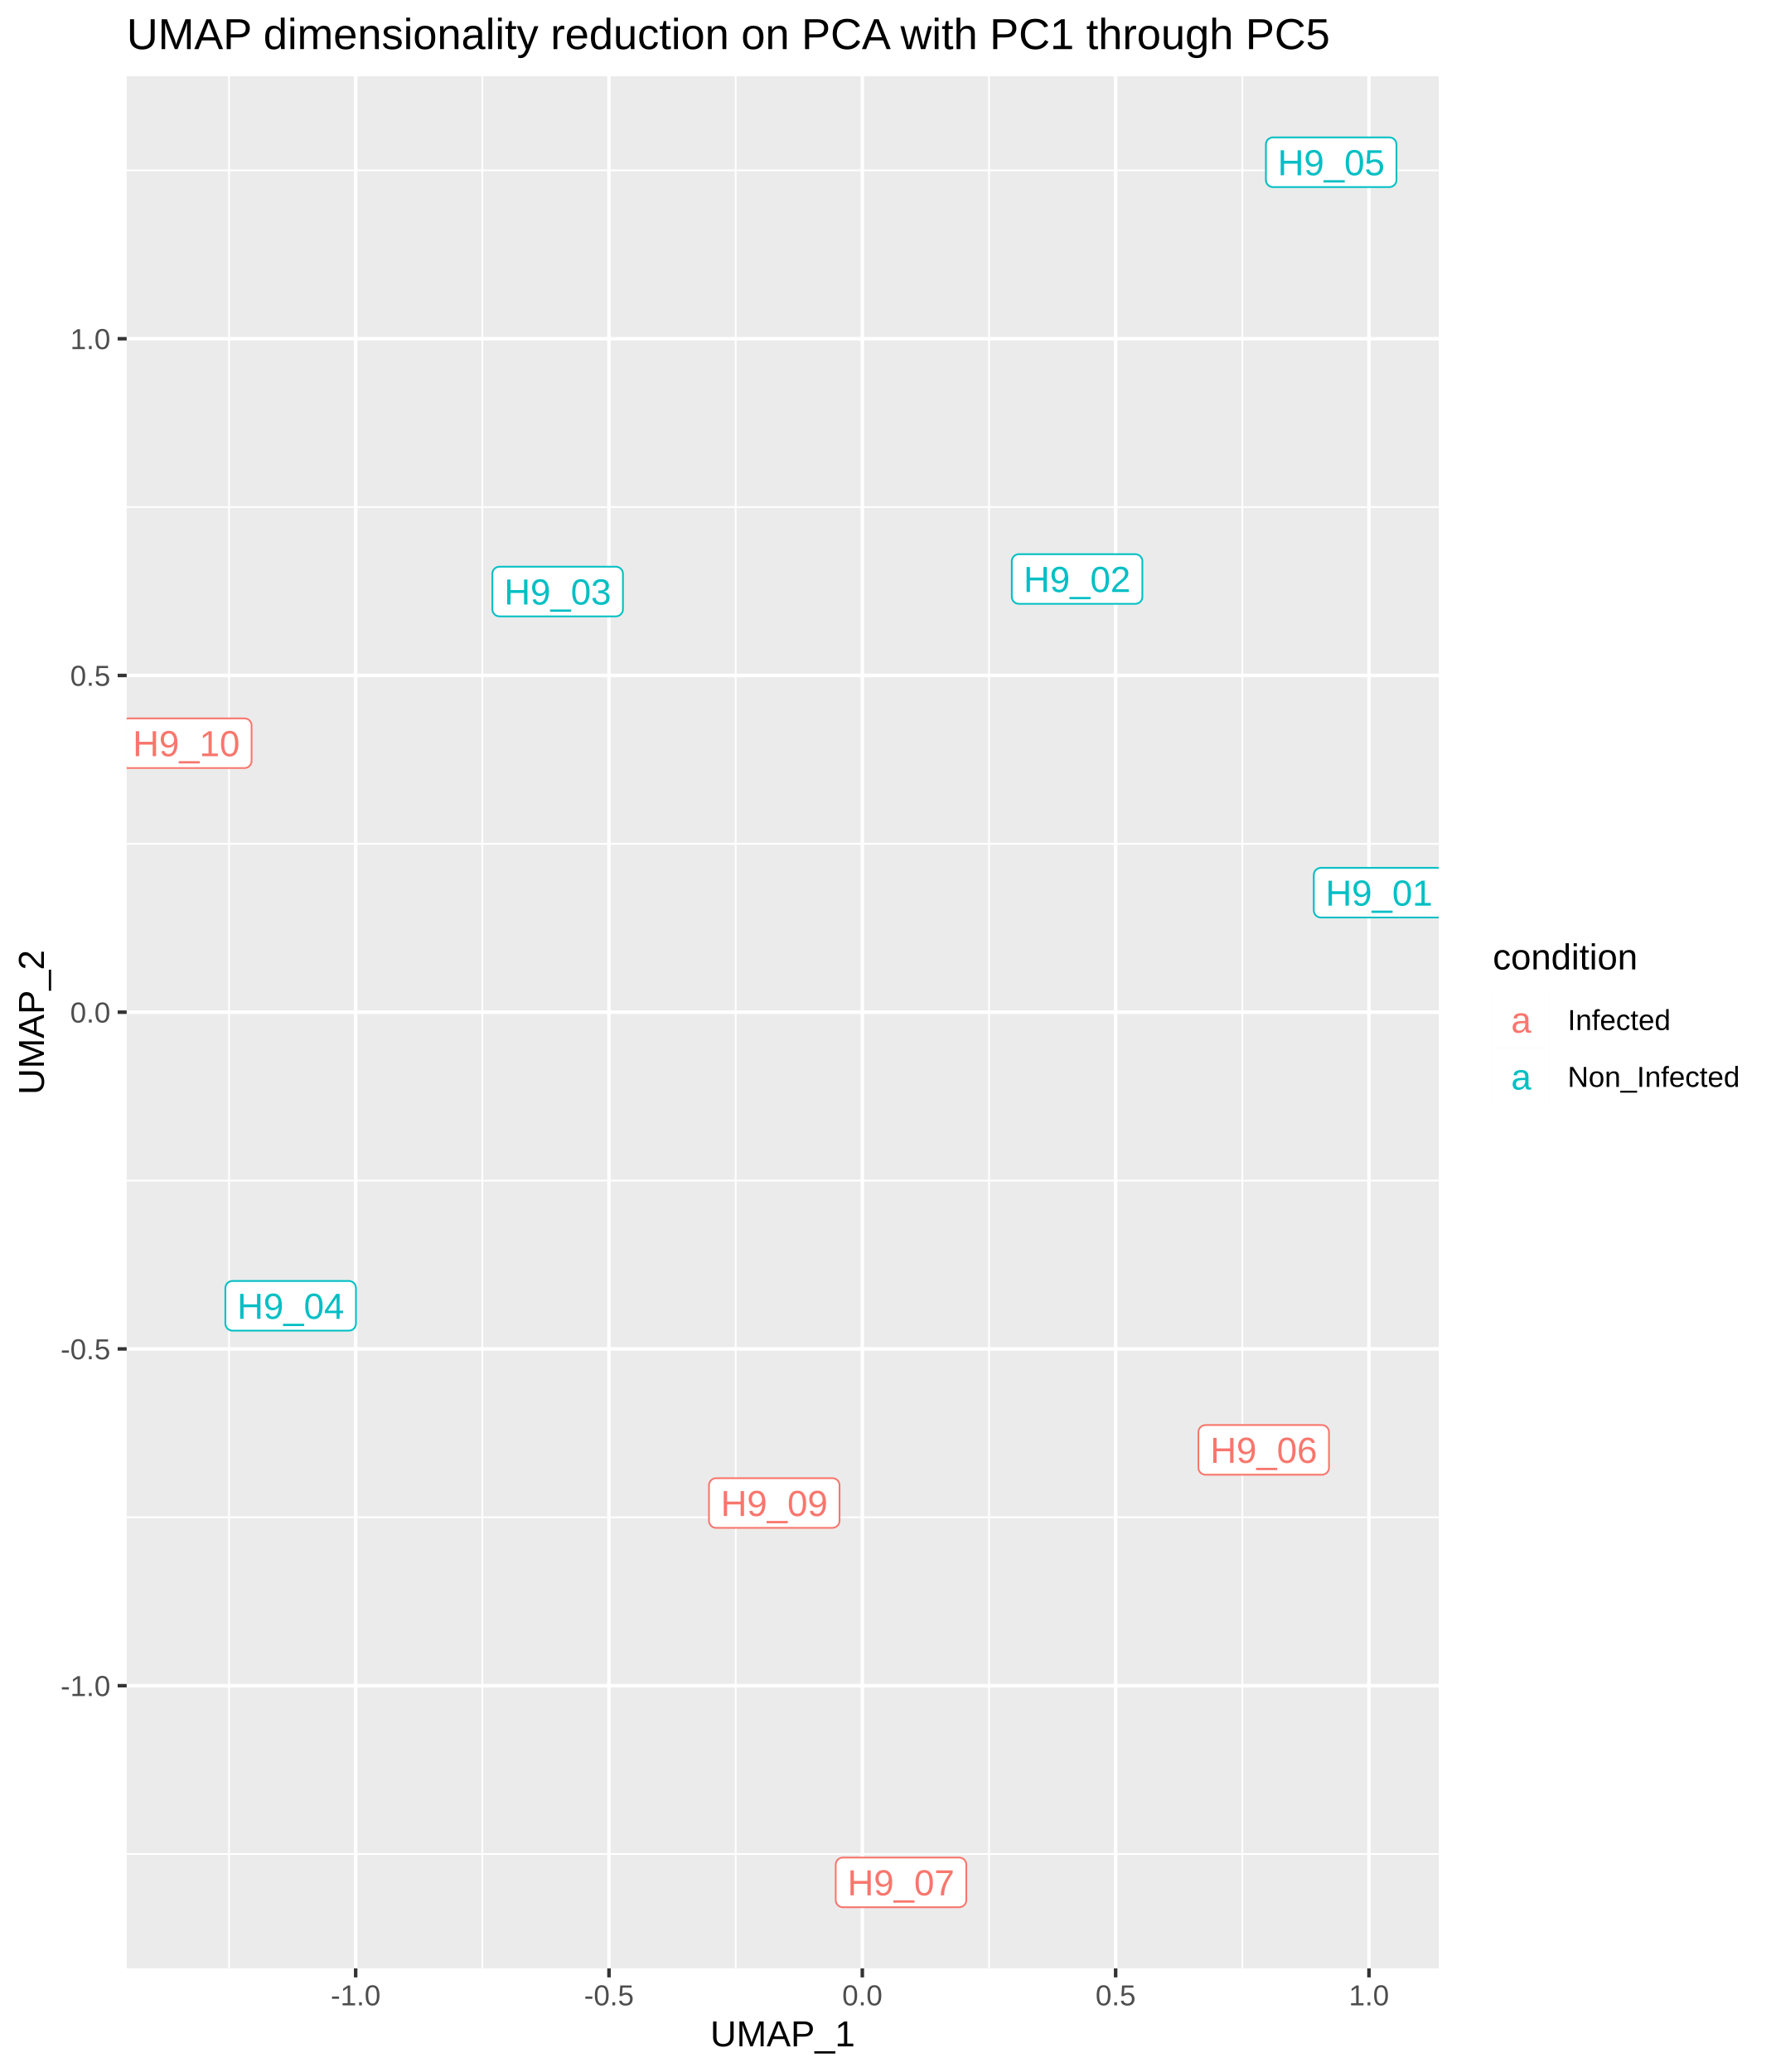
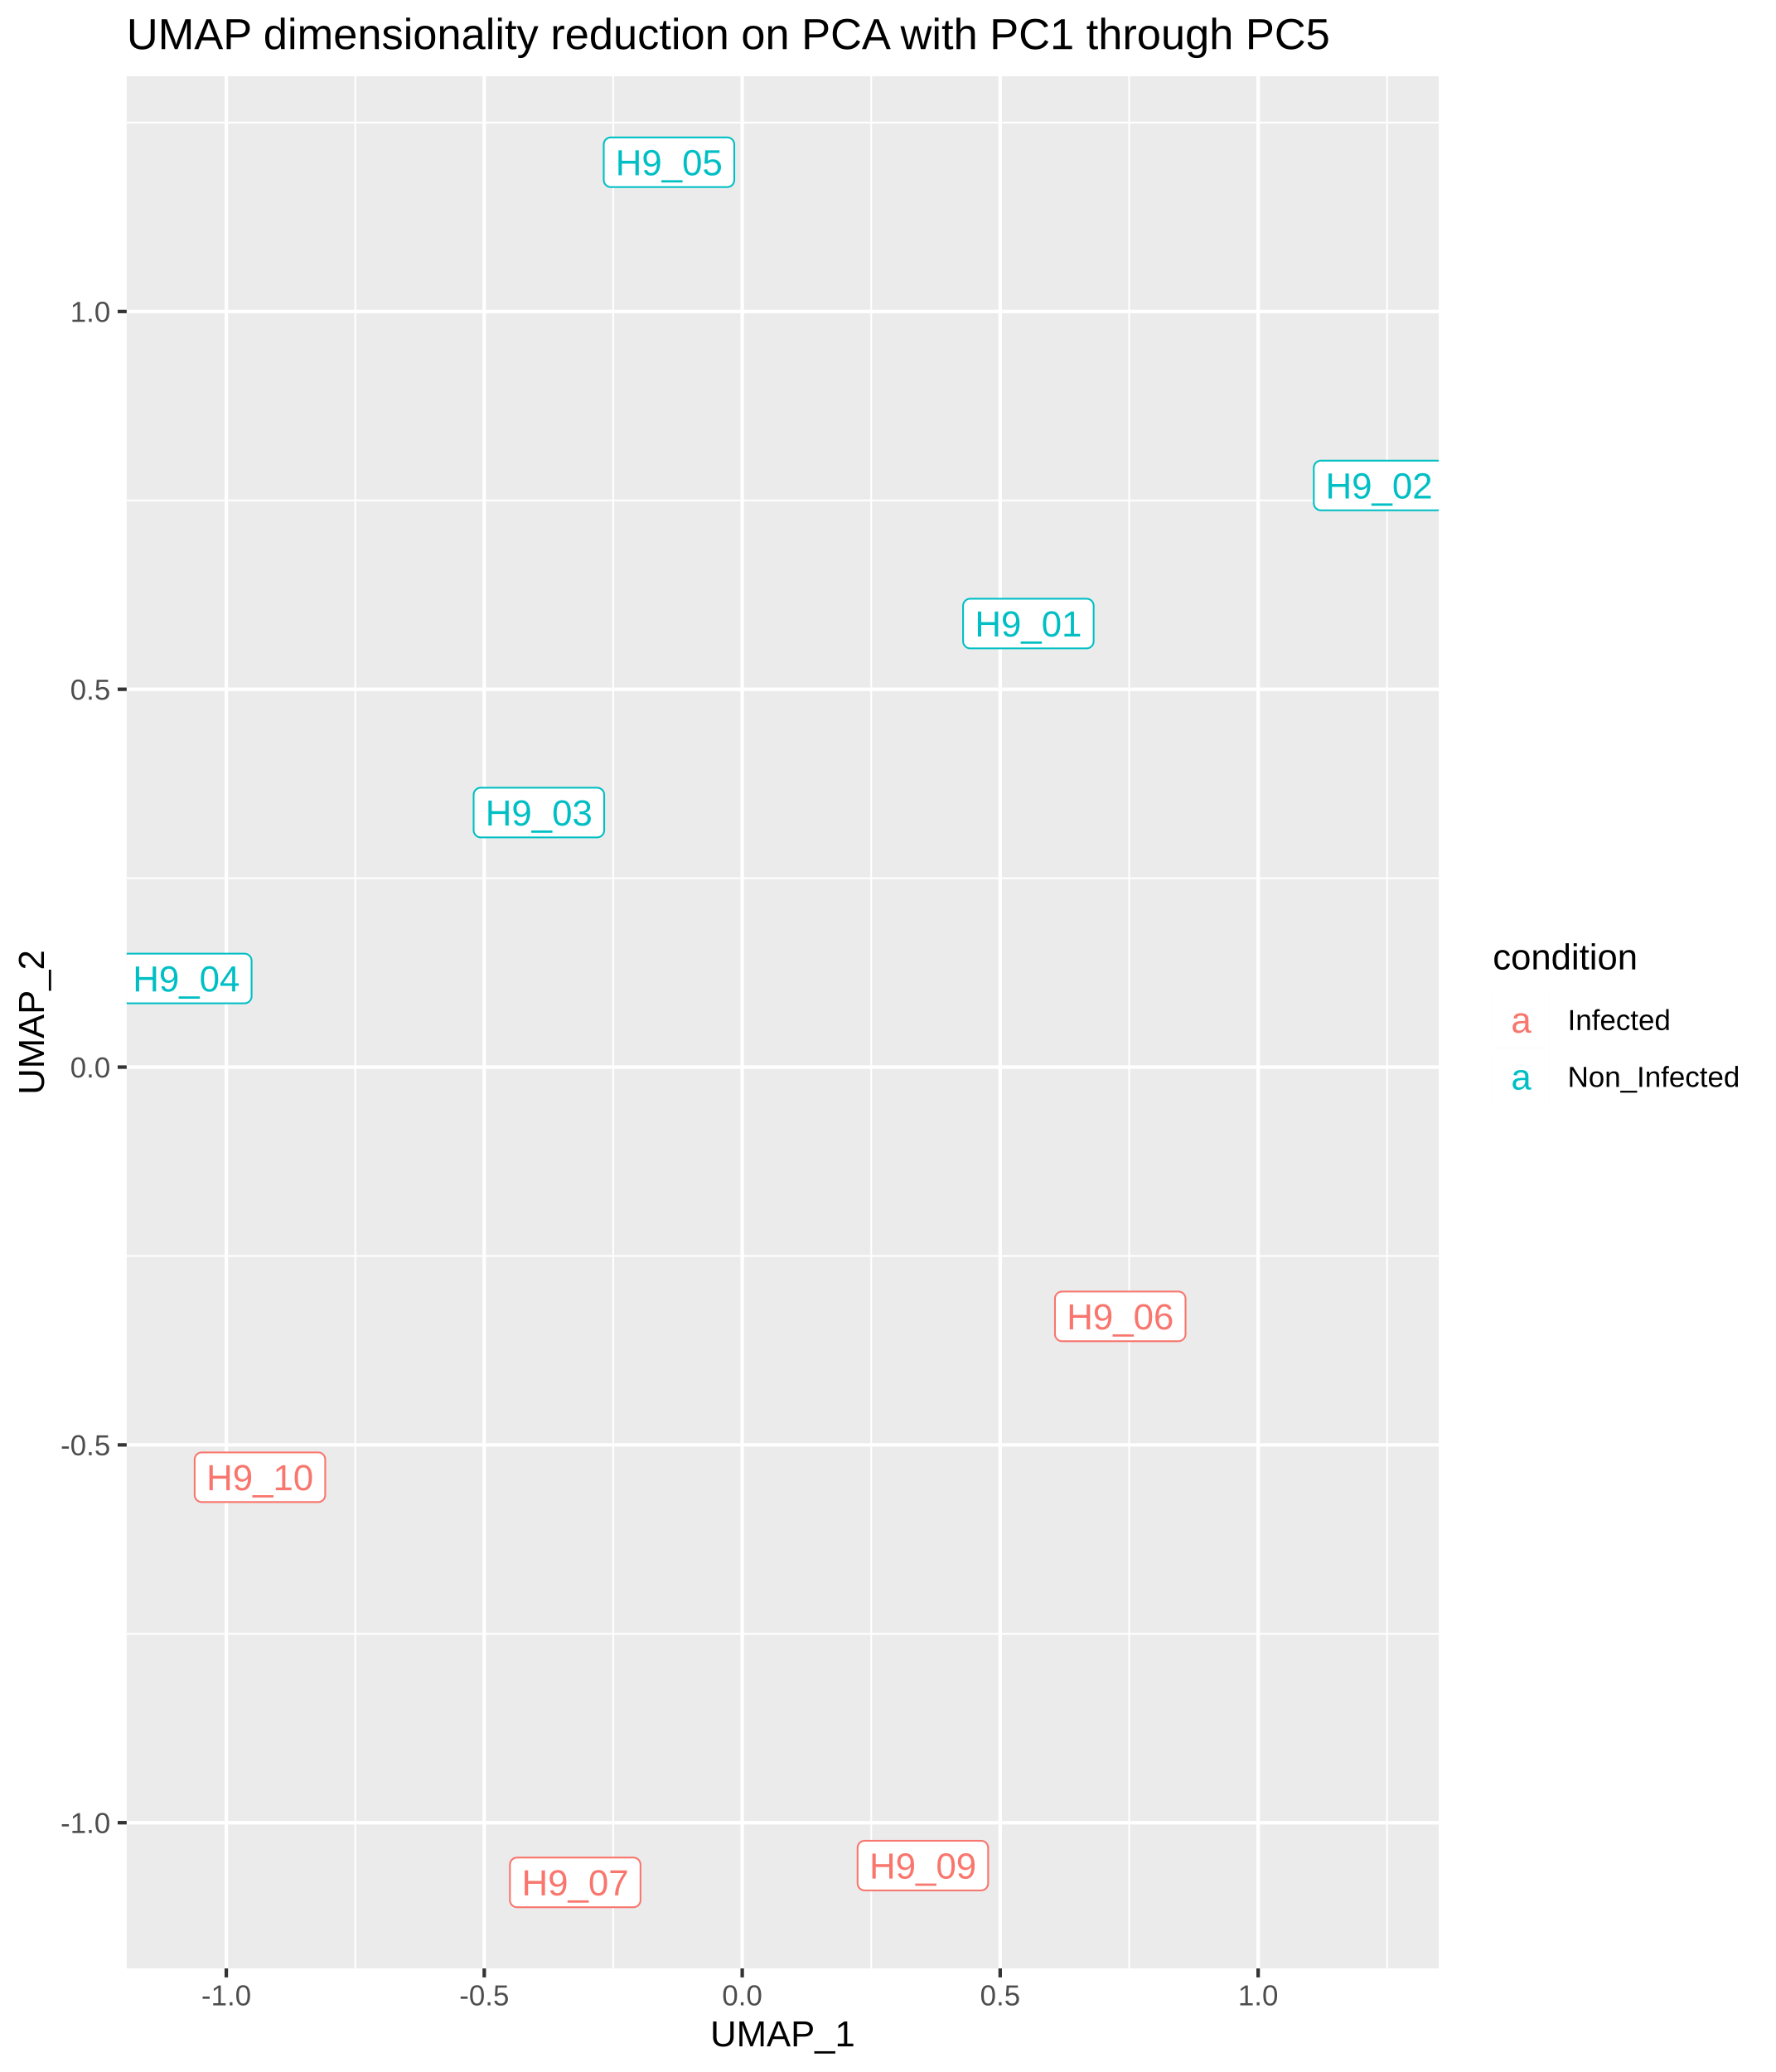
<svg xmlns="http://www.w3.org/2000/svg" class="svglite" width="540.00pt" height="630.00pt" viewBox="0 0 540.00 630.00">
  <defs>
    <style type="text/css">
    .svglite line, .svglite polyline, .svglite polygon, .svglite path, .svglite rect, .svglite circle {
      fill: none;
      stroke: #000000;
      stroke-linecap: round;
      stroke-linejoin: round;
      stroke-miterlimit: 10.00;
    }
    .svglite text {
      white-space: pre;
    }
  </style>
  </defs>
  <rect width="100%" height="100%" style="stroke: none; fill: #FFFFFF;" />
  <defs>
    <clipPath id="cpMC4wMHw1NDAuMDB8MC4wMHw2MzAuMDA=">
      <rect x="0.00" y="0.00" width="540.00" height="630.00" />
    </clipPath>
  </defs>
  <g clip-path="url(#cpMC4wMHw1NDAuMDB8MC4wMHw2MzAuMDA=)">
    <rect x="0" y="0.00" width="540.00" height="630.00" style="stroke-width: 1.07; stroke: #FFFFFF; fill: #FFFFFF;" />
  </g>
  <defs>
    <clipPath id="cpMzguNTJ8NDM3LjQ4fDIzLjE4fDU5OC41MA==">
      <rect x="38.52" y="23.18" width="398.96" height="575.33" />
    </clipPath>
  </defs>
  <g clip-path="url(#cpMzguNTJ8NDM3LjQ4fDIzLjE4fDU5OC41MA==)">
    <rect x="38.52" y="23.18" width="398.96" height="575.33" style="stroke-width: 1.07; stroke: none; fill: #EBEBEB;" />
-     <polyline points="38.52,563.73 437.48,563.73 " style="stroke-width: 0.53; stroke: #FFFFFF; stroke-linecap: butt;" />
-     <polyline points="38.52,461.34 437.48,461.34 " style="stroke-width: 0.53; stroke: #FFFFFF; stroke-linecap: butt;" />
-     <polyline points="38.52,358.96 437.48,358.96 " style="stroke-width: 0.53; stroke: #FFFFFF; stroke-linecap: butt;" />
-     <polyline points="38.52,256.57 437.48,256.57 " style="stroke-width: 0.53; stroke: #FFFFFF; stroke-linecap: butt;" />
-     <polyline points="38.52,154.18 437.48,154.18 " style="stroke-width: 0.53; stroke: #FFFFFF; stroke-linecap: butt;" />
-     <polyline points="38.52,51.80 437.48,51.80 " style="stroke-width: 0.53; stroke: #FFFFFF; stroke-linecap: butt;" />
-     <polyline points="69.64,598.50 69.64,23.18 " style="stroke-width: 0.53; stroke: #FFFFFF; stroke-linecap: butt;" />
-     <polyline points="146.67,598.50 146.67,23.18 " style="stroke-width: 0.53; stroke: #FFFFFF; stroke-linecap: butt;" />
-     <polyline points="223.70,598.50 223.70,23.18 " style="stroke-width: 0.53; stroke: #FFFFFF; stroke-linecap: butt;" />
-     <polyline points="300.73,598.50 300.73,23.18 " style="stroke-width: 0.53; stroke: #FFFFFF; stroke-linecap: butt;" />
-     <polyline points="377.76,598.50 377.76,23.18 " style="stroke-width: 0.53; stroke: #FFFFFF; stroke-linecap: butt;" />
-     <polyline points="38.52,512.54 437.48,512.54 " style="stroke-width: 1.07; stroke: #FFFFFF; stroke-linecap: butt;" />
-     <polyline points="38.52,410.15 437.48,410.15 " style="stroke-width: 1.07; stroke: #FFFFFF; stroke-linecap: butt;" />
-     <polyline points="38.52,307.76 437.48,307.76 " style="stroke-width: 1.07; stroke: #FFFFFF; stroke-linecap: butt;" />
-     <polyline points="38.52,205.38 437.48,205.38 " style="stroke-width: 1.07; stroke: #FFFFFF; stroke-linecap: butt;" />
-     <polyline points="38.52,102.99 437.48,102.99 " style="stroke-width: 1.07; stroke: #FFFFFF; stroke-linecap: butt;" />
-     <polyline points="108.15,598.50 108.15,23.18 " style="stroke-width: 1.07; stroke: #FFFFFF; stroke-linecap: butt;" />
-     <polyline points="185.18,598.50 185.18,23.18 " style="stroke-width: 1.07; stroke: #FFFFFF; stroke-linecap: butt;" />
-     <polyline points="262.21,598.50 262.21,23.18 " style="stroke-width: 1.07; stroke: #FFFFFF; stroke-linecap: butt;" />
-     <polyline points="339.24,598.50 339.24,23.18 " style="stroke-width: 1.07; stroke: #FFFFFF; stroke-linecap: butt;" />
-     <polyline points="416.27,598.50 416.27,23.18 " style="stroke-width: 1.07; stroke: #FFFFFF; stroke-linecap: butt;" />
-     <polygon points="401.65,278.97 437.03,278.97 436.95,278.97 437.29,278.96 437.63,278.89 437.96,278.77 438.26,278.59 438.53,278.37 438.76,278.11 438.95,277.82 439.08,277.50 439.17,277.16 439.19,276.81 439.19,276.81 439.19,266.04 439.19,266.04 439.17,265.69 439.08,265.35 438.95,265.03 438.76,264.74 438.53,264.48 438.26,264.26 437.96,264.08 437.63,263.96 437.29,263.89 437.03,263.88 401.65,263.88 401.91,263.89 401.57,263.88 401.22,263.92 400.89,264.02 400.57,264.16 400.29,264.36 400.04,264.60 399.83,264.88 399.67,265.19 399.56,265.52 399.50,265.86 399.49,266.04 399.49,276.81 399.50,276.64 399.50,276.99 399.56,277.33 399.67,277.66 399.83,277.97 400.04,278.25 400.29,278.49 400.57,278.68 400.89,278.83 401.22,278.93 401.57,278.97 " style="stroke-width: 0.53; stroke: #00BFC4; fill: #FFFFFF;" />
-     <text x="419.34" y="275.37" text-anchor="middle" style="font-size: 11.04px;fill: #00BFC4; font-family: &quot;Arial&quot;;" textLength="32.50px" lengthAdjust="spacingAndGlyphs">H9_01</text>
-     <polygon points="309.82,183.60 345.20,183.60 345.12,183.60 345.46,183.58 345.81,183.51 346.13,183.39 346.43,183.22 346.70,183.00 346.93,182.74 347.12,182.44 347.25,182.12 347.34,181.78 347.36,181.44 347.36,181.44 347.36,170.66 347.36,170.66 347.34,170.31 347.25,169.98 347.12,169.66 346.93,169.36 346.70,169.10 346.43,168.88 346.13,168.71 345.81,168.59 345.46,168.52 345.20,168.50 309.82,168.50 310.08,168.52 309.74,168.50 309.39,168.54 309.06,168.64 308.74,168.79 308.46,168.99 308.21,169.23 308.00,169.51 307.84,169.81 307.73,170.14 307.67,170.49 307.66,170.66 307.66,181.44 307.67,181.26 307.67,181.61 307.73,181.96 307.84,182.29 308.00,182.59 308.21,182.87 308.46,183.11 308.74,183.31 309.06,183.46 309.39,183.55 309.74,183.60 " style="stroke-width: 0.53; stroke: #00BFC4; fill: #FFFFFF;" />
-     <text x="327.51" y="180.00" text-anchor="middle" style="font-size: 11.04px;fill: #00BFC4; font-family: &quot;Arial&quot;;" textLength="32.50px" lengthAdjust="spacingAndGlyphs">H9_02</text>
-     <polygon points="151.88,187.41 187.26,187.41 187.17,187.40 187.52,187.39 187.86,187.32 188.18,187.20 188.48,187.02 188.75,186.80 188.98,186.54 189.17,186.25 189.31,185.93 189.39,185.59 189.42,185.25 189.42,185.25 189.42,174.47 189.42,174.47 189.39,174.12 189.31,173.78 189.17,173.46 188.98,173.17 188.75,172.91 188.48,172.69 188.18,172.52 187.86,172.39 187.52,172.32 187.26,172.31 151.88,172.31 152.14,172.32 151.79,172.31 151.44,172.35 151.11,172.45 150.80,172.60 150.51,172.79 150.26,173.03 150.05,173.31 149.89,173.62 149.78,173.95 149.72,174.29 149.72,174.47 149.72,185.25 149.72,185.07 149.72,185.42 149.78,185.76 149.89,186.09 150.05,186.40 150.26,186.68 150.51,186.92 150.80,187.12 151.11,187.26 151.44,187.36 151.79,187.40 " style="stroke-width: 0.53; stroke: #00BFC4; fill: #FFFFFF;" />
-     <text x="169.57" y="183.81" text-anchor="middle" style="font-size: 11.04px;fill: #00BFC4; font-family: &quot;Arial&quot;;" textLength="32.50px" lengthAdjust="spacingAndGlyphs">H9_03</text>
-     <polygon points="70.69,404.59 106.08,404.59 105.99,404.58 106.34,404.57 106.68,404.50 107.00,404.38 107.30,404.20 107.57,403.98 107.80,403.72 107.99,403.43 108.12,403.11 108.21,402.77 108.24,402.43 108.24,402.43 108.24,391.65 108.24,391.65 108.21,391.30 108.12,390.96 107.99,390.64 107.80,390.35 107.57,390.09 107.30,389.87 107.00,389.70 106.68,389.57 106.34,389.50 106.08,389.49 70.69,389.49 70.96,389.50 70.61,389.49 70.26,389.53 69.93,389.63 69.61,389.78 69.33,389.97 69.08,390.21 68.87,390.49 68.71,390.80 68.60,391.13 68.54,391.47 68.53,391.65 68.53,402.43 68.54,402.25 68.54,402.60 68.60,402.94 68.71,403.27 68.87,403.58 69.08,403.86 69.33,404.10 69.61,404.30 69.93,404.45 70.26,404.54 70.61,404.58 " style="stroke-width: 0.53; stroke: #00BFC4; fill: #FFFFFF;" />
-     <text x="88.39" y="400.99" text-anchor="middle" style="font-size: 11.04px;fill: #00BFC4; font-family: &quot;Arial&quot;;" textLength="32.50px" lengthAdjust="spacingAndGlyphs">H9_04</text>
-     <polygon points="387.09,56.88 422.47,56.88 422.38,56.88 422.73,56.86 423.07,56.79 423.39,56.67 423.70,56.50 423.96,56.28 424.19,56.02 424.38,55.72 424.52,55.40 424.60,55.06 424.63,54.72 424.63,54.72 424.63,43.94 424.63,43.94 424.60,43.59 424.52,43.26 424.38,42.94 424.19,42.64 423.96,42.38 423.70,42.16 423.39,41.99 423.07,41.86 422.73,41.80 422.47,41.78 387.09,41.78 387.35,41.80 387.00,41.78 386.66,41.82 386.32,41.92 386.01,42.07 385.72,42.27 385.47,42.51 385.26,42.78 385.10,43.09 384.99,43.42 384.93,43.77 384.93,43.94 384.93,54.72 384.93,54.54 384.93,54.89 384.99,55.23 385.10,55.56 385.26,55.87 385.47,56.15 385.72,56.39 386.01,56.59 386.32,56.74 386.66,56.83 387.00,56.88 " style="stroke-width: 0.53; stroke: #00BFC4; fill: #FFFFFF;" />
-     <text x="404.78" y="53.28" text-anchor="middle" style="font-size: 11.04px;fill: #00BFC4; font-family: &quot;Arial&quot;;" textLength="32.50px" lengthAdjust="spacingAndGlyphs">H9_05</text>
-     <polygon points="366.57,448.39 401.95,448.39 401.86,448.39 402.21,448.38 402.55,448.31 402.88,448.18 403.18,448.01 403.45,447.79 403.68,447.53 403.86,447.24 404.00,446.92 404.08,446.58 404.11,446.23 404.11,446.23 404.11,435.45 404.11,435.45 404.08,435.11 404.00,434.77 403.86,434.45 403.68,434.16 403.45,433.90 403.18,433.68 402.88,433.50 402.55,433.38 402.21,433.31 401.95,433.29 366.57,433.29 366.83,433.31 366.48,433.30 366.14,433.34 365.80,433.44 365.49,433.58 365.20,433.78 364.95,434.02 364.74,434.30 364.58,434.61 364.47,434.94 364.42,435.28 364.41,435.45 364.41,446.23 364.42,446.06 364.42,446.41 364.47,446.75 364.58,447.08 364.74,447.39 364.95,447.67 365.20,447.91 365.49,448.10 365.80,448.25 366.14,448.35 366.48,448.39 " style="stroke-width: 0.53; stroke: #F8766D; fill: #FFFFFF;" />
-     <text x="384.26" y="444.79" text-anchor="middle" style="font-size: 11.04px;fill: #F8766D; font-family: &quot;Arial&quot;;" textLength="32.50px" lengthAdjust="spacingAndGlyphs">H9_06</text>
-     <polygon points="256.28,579.90 291.66,579.90 291.58,579.90 291.93,579.89 292.27,579.82 292.59,579.69 292.89,579.52 293.16,579.30 293.39,579.04 293.58,578.75 293.71,578.43 293.80,578.09 293.82,577.74 293.82,577.74 293.82,566.96 293.82,566.96 293.80,566.62 293.71,566.28 293.58,565.96 293.39,565.67 293.16,565.41 292.89,565.19 292.59,565.01 292.27,564.89 291.93,564.82 291.66,564.80 256.28,564.80 256.54,564.82 256.20,564.81 255.85,564.85 255.52,564.94 255.20,565.09 254.92,565.29 254.67,565.53 254.46,565.81 254.30,566.12 254.19,566.45 254.13,566.79 254.12,566.96 254.12,577.74 254.13,577.57 254.13,577.92 254.19,578.26 254.30,578.59 254.46,578.90 254.67,579.17 254.92,579.41 255.20,579.61 255.52,579.76 255.85,579.86 256.20,579.90 " style="stroke-width: 0.53; stroke: #F8766D; fill: #FFFFFF;" />
-     <text x="273.97" y="576.30" text-anchor="middle" style="font-size: 11.04px;fill: #F8766D; font-family: &quot;Arial&quot;;" textLength="32.50px" lengthAdjust="spacingAndGlyphs">H9_07</text>
-     <polygon points="217.74,464.55 253.12,464.55 253.03,464.55 253.38,464.53 253.72,464.46 254.05,464.34 254.35,464.17 254.62,463.95 254.85,463.69 255.03,463.39 255.17,463.07 255.25,462.74 255.28,462.39 255.28,462.39 255.28,451.61 255.28,451.61 255.25,451.26 255.17,450.93 255.03,450.61 254.85,450.31 254.62,450.05 254.35,449.83 254.05,449.66 253.72,449.54 253.38,449.47 253.12,449.45 217.74,449.45 218.00,449.47 217.65,449.45 217.31,449.49 216.97,449.59 216.66,449.74 216.37,449.94 216.12,450.18 215.91,450.46 215.75,450.76 215.64,451.09 215.59,451.44 215.58,451.61 215.58,462.39 215.59,462.22 215.59,462.56 215.64,462.91 215.75,463.24 215.91,463.54 216.12,463.82 216.37,464.06 216.66,464.26 216.97,464.41 217.31,464.51 217.65,464.55 " style="stroke-width: 0.53; stroke: #F8766D; fill: #FFFFFF;" />
-     <text x="235.43" y="460.95" text-anchor="middle" style="font-size: 11.04px;fill: #F8766D; font-family: &quot;Arial&quot;;" textLength="32.50px" lengthAdjust="spacingAndGlyphs">H9_09</text>
-     <polygon points="38.96,233.53 74.34,233.53 74.25,233.53 74.60,233.51 74.94,233.45 75.27,233.32 75.57,233.15 75.84,232.93 76.07,232.67 76.25,232.37 76.39,232.05 76.47,231.72 76.50,231.37 76.50,231.37 76.50,220.59 76.50,220.59 76.47,220.25 76.39,219.91 76.25,219.59 76.07,219.29 75.84,219.03 75.57,218.81 75.27,218.64 74.94,218.52 74.60,218.45 74.34,218.43 38.96,218.43 39.22,218.45 38.87,218.43 38.53,218.48 38.19,218.57 37.88,218.72 37.59,218.92 37.34,219.16 37.13,219.44 36.97,219.75 36.86,220.08 36.81,220.42 36.80,220.59 36.80,231.37 36.81,231.20 36.81,231.54 36.86,231.89 36.97,232.22 37.13,232.53 37.34,232.80 37.59,233.04 37.88,233.24 38.19,233.39 38.53,233.49 38.87,233.53 " style="stroke-width: 0.53; stroke: #F8766D; fill: #FFFFFF;" />
-     <text x="56.65" y="229.93" text-anchor="middle" style="font-size: 11.04px;fill: #F8766D; font-family: &quot;Arial&quot;;" textLength="32.50px" lengthAdjust="spacingAndGlyphs">H9_10</text>
+     <polyline points="38.52,496.76 437.48,496.76 " style="stroke-width: 0.53; stroke: #FFFFFF; stroke-linecap: butt;" />
+     <polyline points="38.52,381.89 437.48,381.89 " style="stroke-width: 0.53; stroke: #FFFFFF; stroke-linecap: butt;" />
+     <polyline points="38.52,267.02 437.48,267.02 " style="stroke-width: 0.53; stroke: #FFFFFF; stroke-linecap: butt;" />
+     <polyline points="38.52,152.15 437.48,152.15 " style="stroke-width: 0.53; stroke: #FFFFFF; stroke-linecap: butt;" />
+     <polyline points="38.52,37.28 437.48,37.28 " style="stroke-width: 0.53; stroke: #FFFFFF; stroke-linecap: butt;" />
+     <polyline points="108.03,598.50 108.03,23.18 " style="stroke-width: 0.53; stroke: #FFFFFF; stroke-linecap: butt;" />
+     <polyline points="186.47,598.50 186.47,23.18 " style="stroke-width: 0.53; stroke: #FFFFFF; stroke-linecap: butt;" />
+     <polyline points="264.91,598.50 264.91,23.18 " style="stroke-width: 0.53; stroke: #FFFFFF; stroke-linecap: butt;" />
+     <polyline points="343.35,598.50 343.35,23.18 " style="stroke-width: 0.53; stroke: #FFFFFF; stroke-linecap: butt;" />
+     <polyline points="421.79,598.50 421.79,23.18 " style="stroke-width: 0.53; stroke: #FFFFFF; stroke-linecap: butt;" />
+     <polyline points="38.52,554.20 437.48,554.20 " style="stroke-width: 1.07; stroke: #FFFFFF; stroke-linecap: butt;" />
+     <polyline points="38.52,439.33 437.48,439.33 " style="stroke-width: 1.07; stroke: #FFFFFF; stroke-linecap: butt;" />
+     <polyline points="38.52,324.46 437.48,324.46 " style="stroke-width: 1.07; stroke: #FFFFFF; stroke-linecap: butt;" />
+     <polyline points="38.52,209.58 437.48,209.58 " style="stroke-width: 1.07; stroke: #FFFFFF; stroke-linecap: butt;" />
+     <polyline points="38.52,94.71 437.48,94.71 " style="stroke-width: 1.07; stroke: #FFFFFF; stroke-linecap: butt;" />
+     <polyline points="68.81,598.50 68.81,23.18 " style="stroke-width: 1.07; stroke: #FFFFFF; stroke-linecap: butt;" />
+     <polyline points="147.25,598.50 147.25,23.18 " style="stroke-width: 1.07; stroke: #FFFFFF; stroke-linecap: butt;" />
+     <polyline points="225.69,598.50 225.69,23.18 " style="stroke-width: 1.07; stroke: #FFFFFF; stroke-linecap: butt;" />
+     <polyline points="304.13,598.50 304.13,23.18 " style="stroke-width: 1.07; stroke: #FFFFFF; stroke-linecap: butt;" />
+     <polyline points="382.57,598.50 382.57,23.18 " style="stroke-width: 1.07; stroke: #FFFFFF; stroke-linecap: butt;" />
+     <polygon points="295.01,197.14 330.39,197.14 330.31,197.14 330.65,197.12 330.99,197.06 331.32,196.93 331.62,196.76 331.89,196.54 332.12,196.28 332.31,195.98 332.44,195.66 332.52,195.33 332.55,194.98 332.55,194.98 332.55,184.20 332.55,184.20 332.52,183.86 332.44,183.52 332.31,183.20 332.12,182.90 331.89,182.64 331.62,182.42 331.32,182.25 330.99,182.13 330.65,182.06 330.39,182.04 295.01,182.04 295.27,182.06 294.93,182.04 294.58,182.09 294.25,182.18 293.93,182.33 293.65,182.53 293.40,182.77 293.19,183.05 293.02,183.36 292.91,183.69 292.86,184.03 292.85,184.20 292.85,194.98 292.86,194.81 292.86,195.15 292.91,195.50 293.02,195.83 293.19,196.13 293.40,196.41 293.65,196.65 293.93,196.85 294.25,197.00 294.58,197.10 294.93,197.14 " style="stroke-width: 0.53; stroke: #00BFC4; fill: #FFFFFF;" />
+     <text x="312.70" y="193.54" text-anchor="middle" style="font-size: 11.04px;fill: #00BFC4; font-family: &quot;Arial&quot;;" textLength="32.50px" lengthAdjust="spacingAndGlyphs">H9_01</text>
+     <polygon points="401.65,155.16 437.03,155.16 436.95,155.16 437.29,155.15 437.63,155.08 437.96,154.95 438.26,154.78 438.53,154.56 438.76,154.30 438.95,154.01 439.08,153.69 439.17,153.35 439.19,153.00 439.19,153.00 439.19,142.22 439.19,142.22 439.17,141.88 439.08,141.54 438.95,141.22 438.76,140.93 438.53,140.67 438.26,140.45 437.96,140.27 437.63,140.15 437.29,140.08 437.03,140.06 401.65,140.06 401.91,140.08 401.57,140.06 401.22,140.11 400.89,140.20 400.57,140.35 400.29,140.55 400.04,140.79 399.83,141.07 399.67,141.38 399.56,141.71 399.50,142.05 399.49,142.22 399.49,153.00 399.50,152.83 399.50,153.18 399.56,153.52 399.67,153.85 399.83,154.16 400.04,154.43 400.29,154.67 400.57,154.87 400.89,155.02 401.22,155.12 401.57,155.16 " style="stroke-width: 0.53; stroke: #00BFC4; fill: #FFFFFF;" />
+     <text x="419.34" y="151.56" text-anchor="middle" style="font-size: 11.04px;fill: #00BFC4; font-family: &quot;Arial&quot;;" textLength="32.50px" lengthAdjust="spacingAndGlyphs">H9_02</text>
+     <polygon points="146.18,254.61 181.56,254.61 181.47,254.61 181.82,254.59 182.16,254.52 182.49,254.40 182.79,254.23 183.06,254.01 183.29,253.75 183.47,253.45 183.61,253.13 183.69,252.79 183.72,252.45 183.72,252.45 183.72,241.67 183.72,241.67 183.69,241.32 183.61,240.99 183.47,240.67 183.29,240.37 183.06,240.11 182.79,239.89 182.49,239.72 182.16,239.59 181.82,239.53 181.56,239.51 146.18,239.51 146.44,239.53 146.09,239.51 145.75,239.55 145.41,239.65 145.10,239.80 144.81,240.00 144.56,240.24 144.35,240.52 144.19,240.82 144.08,241.15 144.03,241.50 144.02,241.67 144.02,252.45 144.03,252.27 144.03,252.62 144.08,252.96 144.19,253.29 144.35,253.60 144.56,253.88 144.81,254.12 145.10,254.32 145.41,254.47 145.75,254.56 146.09,254.61 " style="stroke-width: 0.53; stroke: #00BFC4; fill: #FFFFFF;" />
+     <text x="163.87" y="251.01" text-anchor="middle" style="font-size: 11.04px;fill: #00BFC4; font-family: &quot;Arial&quot;;" textLength="32.50px" lengthAdjust="spacingAndGlyphs">H9_03</text>
+     <polygon points="38.96,305.06 74.34,305.06 74.25,305.06 74.60,305.05 74.94,304.98 75.27,304.85 75.57,304.68 75.84,304.46 76.07,304.20 76.25,303.91 76.39,303.59 76.47,303.25 76.50,302.90 76.50,302.90 76.50,292.12 76.50,292.12 76.47,291.78 76.39,291.44 76.25,291.12 76.07,290.83 75.84,290.57 75.57,290.35 75.27,290.17 74.94,290.05 74.60,289.98 74.34,289.96 38.96,289.96 39.22,289.98 38.87,289.97 38.53,290.01 38.19,290.10 37.88,290.25 37.59,290.45 37.34,290.69 37.13,290.97 36.97,291.28 36.86,291.61 36.81,291.95 36.80,292.12 36.80,302.90 36.81,302.73 36.81,303.08 36.86,303.42 36.97,303.75 37.13,304.06 37.34,304.33 37.59,304.58 37.88,304.77 38.19,304.92 38.53,305.02 38.87,305.06 " style="stroke-width: 0.53; stroke: #00BFC4; fill: #FFFFFF;" />
+     <text x="56.65" y="301.46" text-anchor="middle" style="font-size: 11.04px;fill: #00BFC4; font-family: &quot;Arial&quot;;" textLength="32.50px" lengthAdjust="spacingAndGlyphs">H9_04</text>
+     <polygon points="185.74,56.88 221.12,56.88 221.03,56.88 221.38,56.86 221.72,56.79 222.05,56.67 222.35,56.50 222.62,56.28 222.85,56.02 223.03,55.72 223.17,55.40 223.25,55.06 223.28,54.72 223.28,54.72 223.28,43.94 223.28,43.94 223.25,43.59 223.17,43.26 223.03,42.94 222.85,42.64 222.62,42.38 222.35,42.16 222.05,41.99 221.72,41.86 221.38,41.80 221.12,41.78 185.74,41.78 186.00,41.80 185.65,41.78 185.31,41.82 184.97,41.92 184.66,42.07 184.37,42.27 184.12,42.51 183.91,42.78 183.75,43.09 183.64,43.42 183.59,43.77 183.58,43.94 183.58,54.72 183.59,54.54 183.59,54.89 183.64,55.23 183.75,55.56 183.91,55.87 184.12,56.15 184.37,56.39 184.66,56.59 184.97,56.74 185.31,56.83 185.65,56.88 " style="stroke-width: 0.53; stroke: #00BFC4; fill: #FFFFFF;" />
+     <text x="203.43" y="53.28" text-anchor="middle" style="font-size: 11.04px;fill: #00BFC4; font-family: &quot;Arial&quot;;" textLength="32.50px" lengthAdjust="spacingAndGlyphs">H9_05</text>
+     <polygon points="322.95,407.80 358.33,407.80 358.24,407.80 358.59,407.79 358.93,407.72 359.25,407.59 359.55,407.42 359.82,407.20 360.05,406.94 360.24,406.65 360.38,406.33 360.46,405.99 360.49,405.64 360.49,405.64 360.49,394.86 360.49,394.86 360.46,394.52 360.38,394.18 360.24,393.86 360.05,393.57 359.82,393.31 359.55,393.09 359.25,392.91 358.93,392.79 358.59,392.72 358.33,392.70 322.95,392.70 323.21,392.72 322.86,392.70 322.51,392.75 322.18,392.84 321.87,392.99 321.58,393.19 321.33,393.43 321.12,393.71 320.96,394.02 320.85,394.35 320.79,394.69 320.79,394.86 320.79,405.64 320.79,405.47 320.79,405.82 320.85,406.16 320.96,406.49 321.12,406.80 321.33,407.07 321.58,407.31 321.87,407.51 322.18,407.66 322.51,407.76 322.86,407.80 " style="stroke-width: 0.53; stroke: #F8766D; fill: #FFFFFF;" />
+     <text x="340.64" y="404.20" text-anchor="middle" style="font-size: 11.04px;fill: #F8766D; font-family: &quot;Arial&quot;;" textLength="32.50px" lengthAdjust="spacingAndGlyphs">H9_06</text>
+     <polygon points="157.22,579.90 192.60,579.90 192.51,579.90 192.86,579.89 193.20,579.82 193.52,579.69 193.83,579.52 194.09,579.30 194.33,579.04 194.51,578.75 194.65,578.43 194.73,578.09 194.76,577.74 194.76,577.74 194.76,566.96 194.76,566.96 194.73,566.62 194.65,566.28 194.51,565.96 194.33,565.67 194.09,565.41 193.83,565.19 193.52,565.01 193.20,564.89 192.86,564.82 192.60,564.80 157.22,564.80 157.48,564.82 157.13,564.81 156.79,564.85 156.45,564.94 156.14,565.09 155.85,565.29 155.60,565.53 155.39,565.81 155.23,566.12 155.12,566.45 155.06,566.79 155.06,566.96 155.06,577.74 155.06,577.57 155.06,577.92 155.12,578.26 155.23,578.59 155.39,578.90 155.60,579.17 155.85,579.41 156.14,579.61 156.45,579.76 156.79,579.86 157.13,579.90 " style="stroke-width: 0.53; stroke: #F8766D; fill: #FFFFFF;" />
+     <text x="174.91" y="576.30" text-anchor="middle" style="font-size: 11.04px;fill: #F8766D; font-family: &quot;Arial&quot;;" textLength="32.50px" lengthAdjust="spacingAndGlyphs">H9_07</text>
+     <polygon points="262.93,574.79 298.31,574.79 298.22,574.78 298.57,574.77 298.91,574.70 299.24,574.58 299.54,574.40 299.81,574.18 300.04,573.92 300.22,573.63 300.36,573.31 300.44,572.97 300.47,572.63 300.47,572.63 300.47,561.85 300.47,561.85 300.44,561.50 300.36,561.16 300.22,560.84 300.04,560.55 299.81,560.29 299.54,560.07 299.24,559.90 298.91,559.77 298.57,559.70 298.31,559.69 262.93,559.69 263.19,559.70 262.84,559.69 262.50,559.73 262.16,559.83 261.85,559.98 261.56,560.17 261.31,560.41 261.11,560.69 260.94,561.00 260.83,561.33 260.78,561.67 260.77,561.85 260.77,572.63 260.78,572.45 260.78,572.80 260.83,573.14 260.94,573.47 261.11,573.78 261.31,574.06 261.56,574.30 261.85,574.50 262.16,574.64 262.50,574.74 262.84,574.78 " style="stroke-width: 0.53; stroke: #F8766D; fill: #FFFFFF;" />
+     <text x="280.62" y="571.19" text-anchor="middle" style="font-size: 11.04px;fill: #F8766D; font-family: &quot;Arial&quot;;" textLength="32.50px" lengthAdjust="spacingAndGlyphs">H9_09</text>
+     <polygon points="61.35,456.71 96.73,456.71 96.64,456.71 96.99,456.69 97.33,456.62 97.66,456.50 97.96,456.33 98.23,456.11 98.46,455.85 98.64,455.55 98.78,455.23 98.86,454.89 98.89,454.55 98.89,454.55 98.89,443.77 98.89,443.77 98.86,443.42 98.78,443.09 98.64,442.77 98.46,442.47 98.23,442.21 97.96,441.99 97.66,441.82 97.33,441.69 96.99,441.63 96.73,441.61 61.35,441.61 61.61,441.63 61.26,441.61 60.92,441.65 60.58,441.75 60.27,441.90 59.98,442.10 59.73,442.34 59.52,442.61 59.36,442.92 59.25,443.25 59.20,443.60 59.19,443.77 59.19,454.55 59.20,454.37 59.20,454.72 59.25,455.06 59.36,455.39 59.52,455.70 59.73,455.98 59.98,456.22 60.27,456.42 60.58,456.57 60.92,456.66 61.26,456.71 " style="stroke-width: 0.53; stroke: #F8766D; fill: #FFFFFF;" />
+     <text x="79.04" y="453.11" text-anchor="middle" style="font-size: 11.04px;fill: #F8766D; font-family: &quot;Arial&quot;;" textLength="32.50px" lengthAdjust="spacingAndGlyphs">H9_10</text>
  </g>
  <g clip-path="url(#cpMC4wMHw1NDAuMDB8MC4wMHw2MzAuMDA=)">
-     <text x="33.58" y="515.69" text-anchor="end" style="font-size: 8.80px;fill: #4D4D4D; font-family: &quot;Arial&quot;;" textLength="15.17px" lengthAdjust="spacingAndGlyphs">-1.0</text>
-     <text x="33.58" y="413.30" text-anchor="end" style="font-size: 8.80px;fill: #4D4D4D; font-family: &quot;Arial&quot;;" textLength="15.17px" lengthAdjust="spacingAndGlyphs">-0.5</text>
-     <text x="33.58" y="310.91" text-anchor="end" style="font-size: 8.80px;fill: #4D4D4D; font-family: &quot;Arial&quot;;" textLength="12.24px" lengthAdjust="spacingAndGlyphs">0.0</text>
-     <text x="33.58" y="208.53" text-anchor="end" style="font-size: 8.80px;fill: #4D4D4D; font-family: &quot;Arial&quot;;" textLength="12.24px" lengthAdjust="spacingAndGlyphs">0.5</text>
-     <text x="33.58" y="106.14" text-anchor="end" style="font-size: 8.80px;fill: #4D4D4D; font-family: &quot;Arial&quot;;" textLength="12.24px" lengthAdjust="spacingAndGlyphs">1.0</text>
-     <polyline points="35.78,512.54 38.52,512.54 " style="stroke-width: 1.07; stroke: #333333; stroke-linecap: butt;" />
-     <polyline points="35.78,410.15 38.52,410.15 " style="stroke-width: 1.07; stroke: #333333; stroke-linecap: butt;" />
-     <polyline points="35.78,307.76 38.52,307.76 " style="stroke-width: 1.07; stroke: #333333; stroke-linecap: butt;" />
-     <polyline points="35.78,205.38 38.52,205.38 " style="stroke-width: 1.07; stroke: #333333; stroke-linecap: butt;" />
-     <polyline points="35.78,102.99 38.52,102.99 " style="stroke-width: 1.07; stroke: #333333; stroke-linecap: butt;" />
-     <polyline points="108.15,601.24 108.15,598.50 " style="stroke-width: 1.07; stroke: #333333; stroke-linecap: butt;" />
-     <polyline points="185.18,601.24 185.18,598.50 " style="stroke-width: 1.07; stroke: #333333; stroke-linecap: butt;" />
-     <polyline points="262.21,601.24 262.21,598.50 " style="stroke-width: 1.07; stroke: #333333; stroke-linecap: butt;" />
-     <polyline points="339.24,601.24 339.24,598.50 " style="stroke-width: 1.07; stroke: #333333; stroke-linecap: butt;" />
-     <polyline points="416.27,601.24 416.27,598.50 " style="stroke-width: 1.07; stroke: #333333; stroke-linecap: butt;" />
-     <text x="108.15" y="609.74" text-anchor="middle" style="font-size: 8.80px;fill: #4D4D4D; font-family: &quot;Arial&quot;;" textLength="15.17px" lengthAdjust="spacingAndGlyphs">-1.0</text>
-     <text x="185.18" y="609.74" text-anchor="middle" style="font-size: 8.80px;fill: #4D4D4D; font-family: &quot;Arial&quot;;" textLength="15.17px" lengthAdjust="spacingAndGlyphs">-0.5</text>
-     <text x="262.21" y="609.74" text-anchor="middle" style="font-size: 8.80px;fill: #4D4D4D; font-family: &quot;Arial&quot;;" textLength="12.24px" lengthAdjust="spacingAndGlyphs">0.0</text>
-     <text x="339.24" y="609.74" text-anchor="middle" style="font-size: 8.80px;fill: #4D4D4D; font-family: &quot;Arial&quot;;" textLength="12.24px" lengthAdjust="spacingAndGlyphs">0.5</text>
-     <text x="416.27" y="609.74" text-anchor="middle" style="font-size: 8.80px;fill: #4D4D4D; font-family: &quot;Arial&quot;;" textLength="12.24px" lengthAdjust="spacingAndGlyphs">1.0</text>
+     <text x="33.58" y="557.35" text-anchor="end" style="font-size: 8.80px;fill: #4D4D4D; font-family: &quot;Arial&quot;;" textLength="15.17px" lengthAdjust="spacingAndGlyphs">-1.0</text>
+     <text x="33.58" y="442.48" text-anchor="end" style="font-size: 8.80px;fill: #4D4D4D; font-family: &quot;Arial&quot;;" textLength="15.17px" lengthAdjust="spacingAndGlyphs">-0.5</text>
+     <text x="33.58" y="327.61" text-anchor="end" style="font-size: 8.80px;fill: #4D4D4D; font-family: &quot;Arial&quot;;" textLength="12.24px" lengthAdjust="spacingAndGlyphs">0.0</text>
+     <text x="33.58" y="212.73" text-anchor="end" style="font-size: 8.80px;fill: #4D4D4D; font-family: &quot;Arial&quot;;" textLength="12.24px" lengthAdjust="spacingAndGlyphs">0.5</text>
+     <text x="33.58" y="97.86" text-anchor="end" style="font-size: 8.80px;fill: #4D4D4D; font-family: &quot;Arial&quot;;" textLength="12.24px" lengthAdjust="spacingAndGlyphs">1.0</text>
+     <polyline points="35.78,554.20 38.52,554.20 " style="stroke-width: 1.07; stroke: #333333; stroke-linecap: butt;" />
+     <polyline points="35.78,439.33 38.52,439.33 " style="stroke-width: 1.07; stroke: #333333; stroke-linecap: butt;" />
+     <polyline points="35.78,324.46 38.52,324.46 " style="stroke-width: 1.07; stroke: #333333; stroke-linecap: butt;" />
+     <polyline points="35.78,209.58 38.52,209.58 " style="stroke-width: 1.07; stroke: #333333; stroke-linecap: butt;" />
+     <polyline points="35.78,94.71 38.52,94.71 " style="stroke-width: 1.07; stroke: #333333; stroke-linecap: butt;" />
+     <polyline points="68.81,601.24 68.81,598.50 " style="stroke-width: 1.07; stroke: #333333; stroke-linecap: butt;" />
+     <polyline points="147.25,601.24 147.25,598.50 " style="stroke-width: 1.07; stroke: #333333; stroke-linecap: butt;" />
+     <polyline points="225.69,601.24 225.69,598.50 " style="stroke-width: 1.07; stroke: #333333; stroke-linecap: butt;" />
+     <polyline points="304.13,601.24 304.13,598.50 " style="stroke-width: 1.07; stroke: #333333; stroke-linecap: butt;" />
+     <polyline points="382.57,601.24 382.57,598.50 " style="stroke-width: 1.07; stroke: #333333; stroke-linecap: butt;" />
+     <text x="68.81" y="609.74" text-anchor="middle" style="font-size: 8.80px;fill: #4D4D4D; font-family: &quot;Arial&quot;;" textLength="15.17px" lengthAdjust="spacingAndGlyphs">-1.0</text>
+     <text x="147.25" y="609.74" text-anchor="middle" style="font-size: 8.80px;fill: #4D4D4D; font-family: &quot;Arial&quot;;" textLength="15.17px" lengthAdjust="spacingAndGlyphs">-0.5</text>
+     <text x="225.69" y="609.74" text-anchor="middle" style="font-size: 8.80px;fill: #4D4D4D; font-family: &quot;Arial&quot;;" textLength="12.24px" lengthAdjust="spacingAndGlyphs">0.0</text>
+     <text x="304.13" y="609.74" text-anchor="middle" style="font-size: 8.80px;fill: #4D4D4D; font-family: &quot;Arial&quot;;" textLength="12.24px" lengthAdjust="spacingAndGlyphs">0.5</text>
+     <text x="382.57" y="609.74" text-anchor="middle" style="font-size: 8.80px;fill: #4D4D4D; font-family: &quot;Arial&quot;;" textLength="12.24px" lengthAdjust="spacingAndGlyphs">1.0</text>
    <text x="238.00" y="622.20" text-anchor="middle" style="font-size: 11.00px; font-family: &quot;Arial&quot;;" textLength="44.02px" lengthAdjust="spacingAndGlyphs">UMAP_1</text>
    <text transform="translate(13.36,310.84) rotate(-90)" text-anchor="middle" style="font-size: 11.00px; font-family: &quot;Arial&quot;;" textLength="44.02px" lengthAdjust="spacingAndGlyphs">UMAP_2</text>
    <rect x="448.44" y="280.24" width="86.08" height="61.19" style="stroke-width: 1.07; stroke: none; fill: #FFFFFF;" />
    <text x="453.92" y="294.76" style="font-size: 11.00px; font-family: &quot;Arial&quot;;" textLength="44.04px" lengthAdjust="spacingAndGlyphs">condition</text>
    <rect x="453.92" y="301.40" width="17.28" height="17.28" style="stroke-width: 1.07; stroke: none; fill: #F2F2F2;" />
    <rect x="453.92" y="301.40" width="17.28" height="17.28" style="stroke-width: 0.75; stroke: none; fill: #FFFFFF;" />
    <text x="462.56" y="313.99" text-anchor="middle" style="font-size: 11.04px;fill: #F8766D; font-family: &quot;Arial&quot;;" textLength="6.13px" lengthAdjust="spacingAndGlyphs">a</text>
    <rect x="453.92" y="318.68" width="17.28" height="17.28" style="stroke-width: 1.07; stroke: none; fill: #F2F2F2;" />
    <rect x="453.92" y="318.68" width="17.28" height="17.28" style="stroke-width: 0.75; stroke: none; fill: #FFFFFF;" />
    <text x="462.56" y="331.27" text-anchor="middle" style="font-size: 11.04px;fill: #00BFC4; font-family: &quot;Arial&quot;;" textLength="6.13px" lengthAdjust="spacingAndGlyphs">a</text>
    <text x="476.68" y="313.19" style="font-size: 8.80px; font-family: &quot;Arial&quot;;" textLength="31.33px" lengthAdjust="spacingAndGlyphs">Infected</text>
    <text x="476.68" y="330.47" style="font-size: 8.80px; font-family: &quot;Arial&quot;;" textLength="52.37px" lengthAdjust="spacingAndGlyphs">Non_Infected</text>
    <text x="38.52" y="14.93" style="font-size: 13.20px; font-family: &quot;Arial&quot;;" textLength="365.63px" lengthAdjust="spacingAndGlyphs">UMAP dimensionality reduction on PCA with PC1 through PC5</text>
  </g>
</svg>
